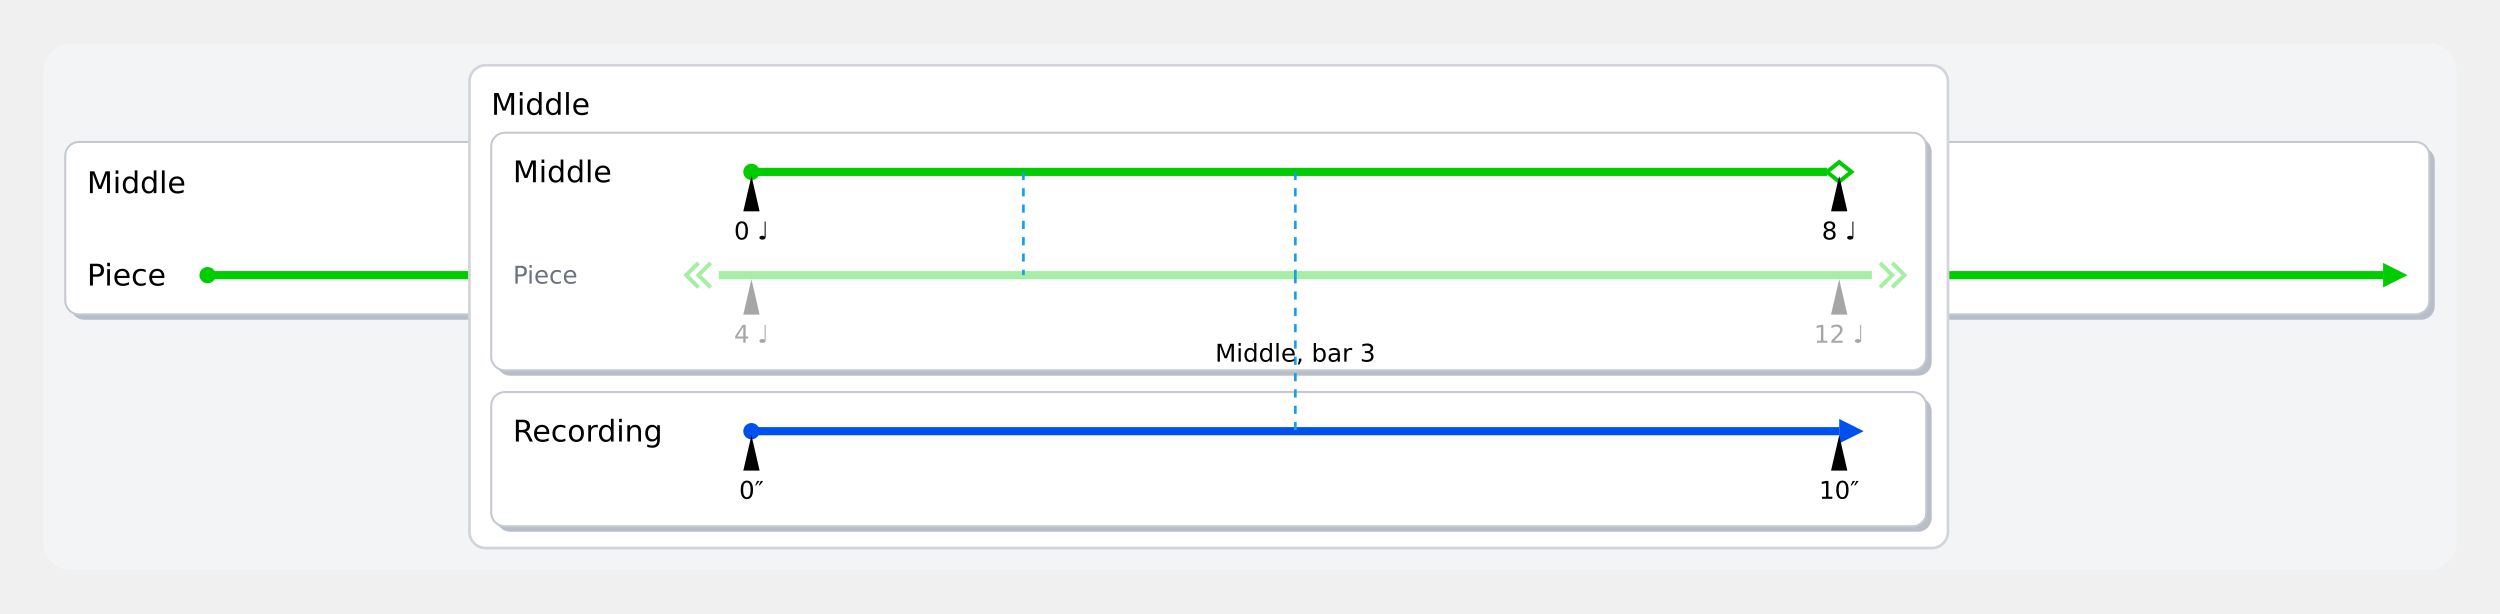
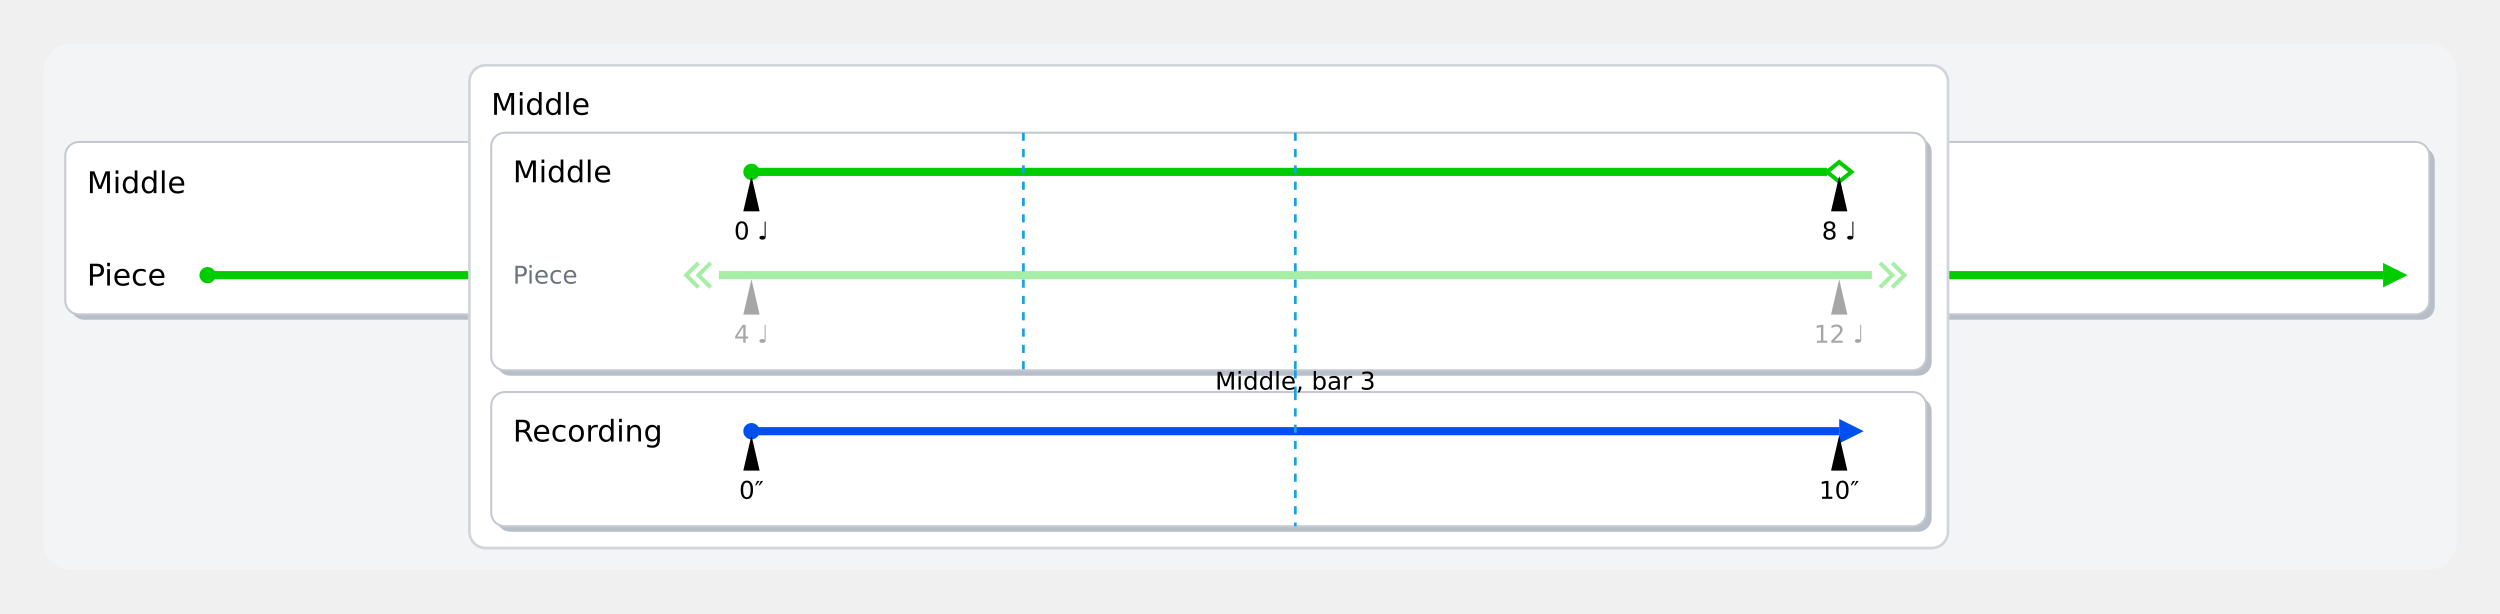
<svg xmlns="http://www.w3.org/2000/svg" width="919.335" height="225.539" viewBox="0 0 919.335 225.539" font-family="DejaVu Sans, Noto Music" text-rendering="geometricPrecision" style="font-kerning:none;font-variant-ligatures:none">
  <g transform="translate(16 16)">
    <rect x="0" y="0" width="887.335" height="193.539" rx="10" fill="#F3F4F6" />
    <rect data-id="piece" data-part="card" x="10" y="38.207" width="869.335" height="63.379" rx="5" fill="#B8BEC8" />
    <rect data-id="piece" data-part="card" x="8" y="36.207" width="869.335" height="63.379" rx="5" fill="#FFFFFF" stroke="#C4C9D1" stroke-width="0.75" />
    <line data-id="piece" x1="60.335" y1="85.184" x2="860.335" y2="85.184" stroke="#00CC00" stroke-width="3" />
    <circle data-id="piece" cx="60.335" cy="85.184" r="3" fill="#00CC00" />
    <polygon data-id="piece" points="869.335,85.184 860.335,80.684 860.335,89.684" fill="#00CC00" />
    <line data-id="middle" x1="260.335" y1="51.207" x2="655.835" y2="51.207" stroke="#00CC00" stroke-width="3" />
    <circle data-id="middle" cx="260.335" cy="51.207" r="3" fill="#00CC00" />
    <polygon data-id="middle" points="655.835,51.207 660.335,47.607 664.835,51.207 660.335,54.807" fill="none" stroke="#00CC00" stroke-width="1.5" />
    <polygon data-id="timestamp_4" points="260.335,52.707 257.335,65.707 263.335,65.707" fill="#000000" />
    <polygon data-id="timestamp_5" points="660.335,52.707 657.335,65.707 663.335,65.707" fill="#000000" />
    <text data-id="middle" data-part="name" x="16" y="55.015" text-anchor="start" font-size="11" fill="#000000">Middle</text>
    <text data-id="piece" data-part="name" x="16" y="88.992" text-anchor="start" font-size="11" fill="#000000">Piece</text>
    <text data-id="timestamp_4" data-part="coordinate" x="260.335" y="76.061" text-anchor="middle" font-size="9" fill="#000000">0 ♩</text>
    <text data-id="timestamp_5" data-part="coordinate" x="660.335" y="76.061" text-anchor="middle" font-size="9" fill="#000000">8 ♩</text>
+     <line data-id="timestamp_1" data-part="line" x1="360.335" y1="36.207" x2="360.335" y2="99.586" stroke="#1BA1E2" stroke-width="1" stroke-dasharray="3 3" />
+     <line data-id="timestamp_2" data-part="line" x1="460.335" y1="36.207" x2="460.335" y2="99.586" stroke="#1BA1E2" stroke-width="1" stroke-dasharray="3 3" />
    <rect data-id="group_1" x="156.632" y="8" width="543.704" height="177.539" rx="6" fill="#FFFFFF" stroke="#D1D5DB" stroke-width="1" />
    <text data-id="group_1" data-part="name" x="164.632" y="26.21" text-anchor="start" font-size="11" fill="#000000">Middle</text>
    <rect data-id="middle" data-part="card" x="166.632" y="34.805" width="527.704" height="87.356" rx="5" fill="#B8BEC8" />
    <rect data-id="middle" data-part="card" x="164.632" y="32.805" width="527.704" height="87.356" rx="5" fill="#FFFFFF" stroke="#C4C9D1" stroke-width="0.75" />
    <line data-id="piece" x1="248.335" y1="85.184" x2="672.335" y2="85.184" stroke="#00CC00" stroke-width="3" opacity="0.35" />
    <polyline data-id="piece" points="245.335,80.684 240.835,85.184 245.335,89.684" fill="none" stroke="#00CC00" stroke-width="1.5" opacity="0.35" />
    <polyline data-id="piece" points="240.835,80.684 236.335,85.184 240.835,89.684" fill="none" stroke="#00CC00" stroke-width="1.5" opacity="0.35" />
    <polyline data-id="piece" points="675.335,80.684 679.835,85.184 675.335,89.684" fill="none" stroke="#00CC00" stroke-width="1.5" opacity="0.35" />
    <polyline data-id="piece" points="679.835,80.684 684.335,85.184 679.835,89.684" fill="none" stroke="#00CC00" stroke-width="1.5" opacity="0.35" />
    <line data-id="middle" x1="260.335" y1="47.207" x2="655.835" y2="47.207" stroke="#00CC00" stroke-width="3" />
    <circle data-id="middle" cx="260.335" cy="47.207" r="3" fill="#00CC00" />
    <polygon data-id="middle" points="655.835,47.207 660.335,43.607 664.835,47.207 660.335,50.807" fill="none" stroke="#00CC00" stroke-width="1.5" />
    <polygon data-id="middle" data-part="start" points="260.335,86.684 257.335,99.684 263.335,99.684" fill="#000000" opacity="0.35" />
    <polygon data-id="middle" data-part="end" points="660.335,86.684 657.335,99.684 663.335,99.684" fill="#000000" opacity="0.35" />
    <polygon data-id="timestamp_4" points="260.335,48.707 257.335,61.707 263.335,61.707" fill="#000000" />
    <polygon data-id="timestamp_5" points="660.335,48.707 657.335,61.707 663.335,61.707" fill="#000000" />
    <text data-id="piece" data-part="name" x="172.632" y="88.299" text-anchor="start" font-size="9" fill="#6B7280">Piece</text>
    <text data-id="middle" data-part="name" x="172.632" y="51.015" text-anchor="start" font-size="11" fill="#000000">Middle</text>
    <text data-id="middle" data-part="start label" x="260.335" y="110.038" text-anchor="middle" font-size="9" fill="#000000" opacity="0.35">4 ♩</text>
    <text data-id="middle" data-part="end label" x="660.335" y="110.038" text-anchor="middle" font-size="9" fill="#000000" opacity="0.35">12 ♩</text>
    <text data-id="timestamp_4" data-part="coordinate" x="260.335" y="72.061" text-anchor="middle" font-size="9" fill="#000000">0 ♩</text>
    <text data-id="timestamp_5" data-part="coordinate" x="660.335" y="72.061" text-anchor="middle" font-size="9" fill="#000000">8 ♩</text>
-     <line data-id="timestamp_1" data-part="line" x1="360.335" y1="47.207" x2="360.335" y2="85.184" stroke="#1BA1E2" stroke-width="1" stroke-dasharray="3 3" />
-     <line data-id="timestamp_2" data-part="line" x1="460.335" y1="47.207" x2="460.335" y2="85.184" stroke="#1BA1E2" stroke-width="1" stroke-dasharray="3 3" />
+     <line data-id="timestamp_1" data-part="line" x1="360.335" y1="32.805" x2="360.335" y2="120.16" stroke="#1BA1E2" stroke-width="1" stroke-dasharray="3 3" />
+     <line data-id="timestamp_2" data-part="line" x1="460.335" y1="32.805" x2="460.335" y2="120.16" stroke="#1BA1E2" stroke-width="1" stroke-dasharray="3 3" />
    <rect data-id="recording" data-part="card" x="166.632" y="130.16" width="527.704" height="49.379" rx="5" fill="#B8BEC8" />
    <rect data-id="recording" data-part="card" x="164.632" y="128.16" width="527.704" height="49.379" rx="5" fill="#FFFFFF" stroke="#C4C9D1" stroke-width="0.75" />
    <line data-id="recording" x1="260.335" y1="142.562" x2="660.335" y2="142.562" stroke="#0050EF" stroke-width="3" />
    <circle data-id="recording" cx="260.335" cy="142.562" r="3" fill="#0050EF" />
    <polygon data-id="recording" points="669.335,142.562 660.335,138.062 660.335,147.062" fill="#0050EF" />
    <polygon data-id="timestamp_6" points="260.335,144.062 257.335,157.062 263.335,157.062" fill="#000000" />
    <polygon data-id="timestamp_7" points="660.335,144.062 657.335,157.062 663.335,157.062" fill="#000000" />
    <text data-id="recording" data-part="name" x="172.632" y="146.371" text-anchor="start" font-size="11" fill="#000000">Recording</text>
    <text data-id="timestamp_6" data-part="coordinate" x="260.335" y="167.417" text-anchor="middle" font-size="9" fill="#000000">0″</text>
    <text data-id="timestamp_7" data-part="coordinate" x="660.335" y="167.417" text-anchor="middle" font-size="9" fill="#000000">10″</text>
-     <line data-id="anchor_1" x1="460.335" y1="85.184" x2="460.335" y2="142.562" stroke="#1BA1E2" stroke-width="1" stroke-dasharray="3 3" />
-     <text data-id="anchor_1" data-part="name" x="460.335" y="116.989" text-anchor="middle" font-size="9" fill="#000000">Middle, bar 3</text>
+     <line data-id="timestamp_3" data-part="line" x1="460.335" y1="128.16" x2="460.335" y2="177.539" stroke="#1BA1E2" stroke-width="1" stroke-dasharray="3 3" />
+     <line data-id="anchor_1" x1="460.335" y1="120.16" x2="460.335" y2="128.16" stroke="#1BA1E2" stroke-width="1" stroke-dasharray="3 3" />
+     <text data-id="anchor_1" data-part="name" x="460.335" y="127.276" text-anchor="middle" font-size="9" fill="#000000">Middle, bar 3</text>
  </g>
</svg>
